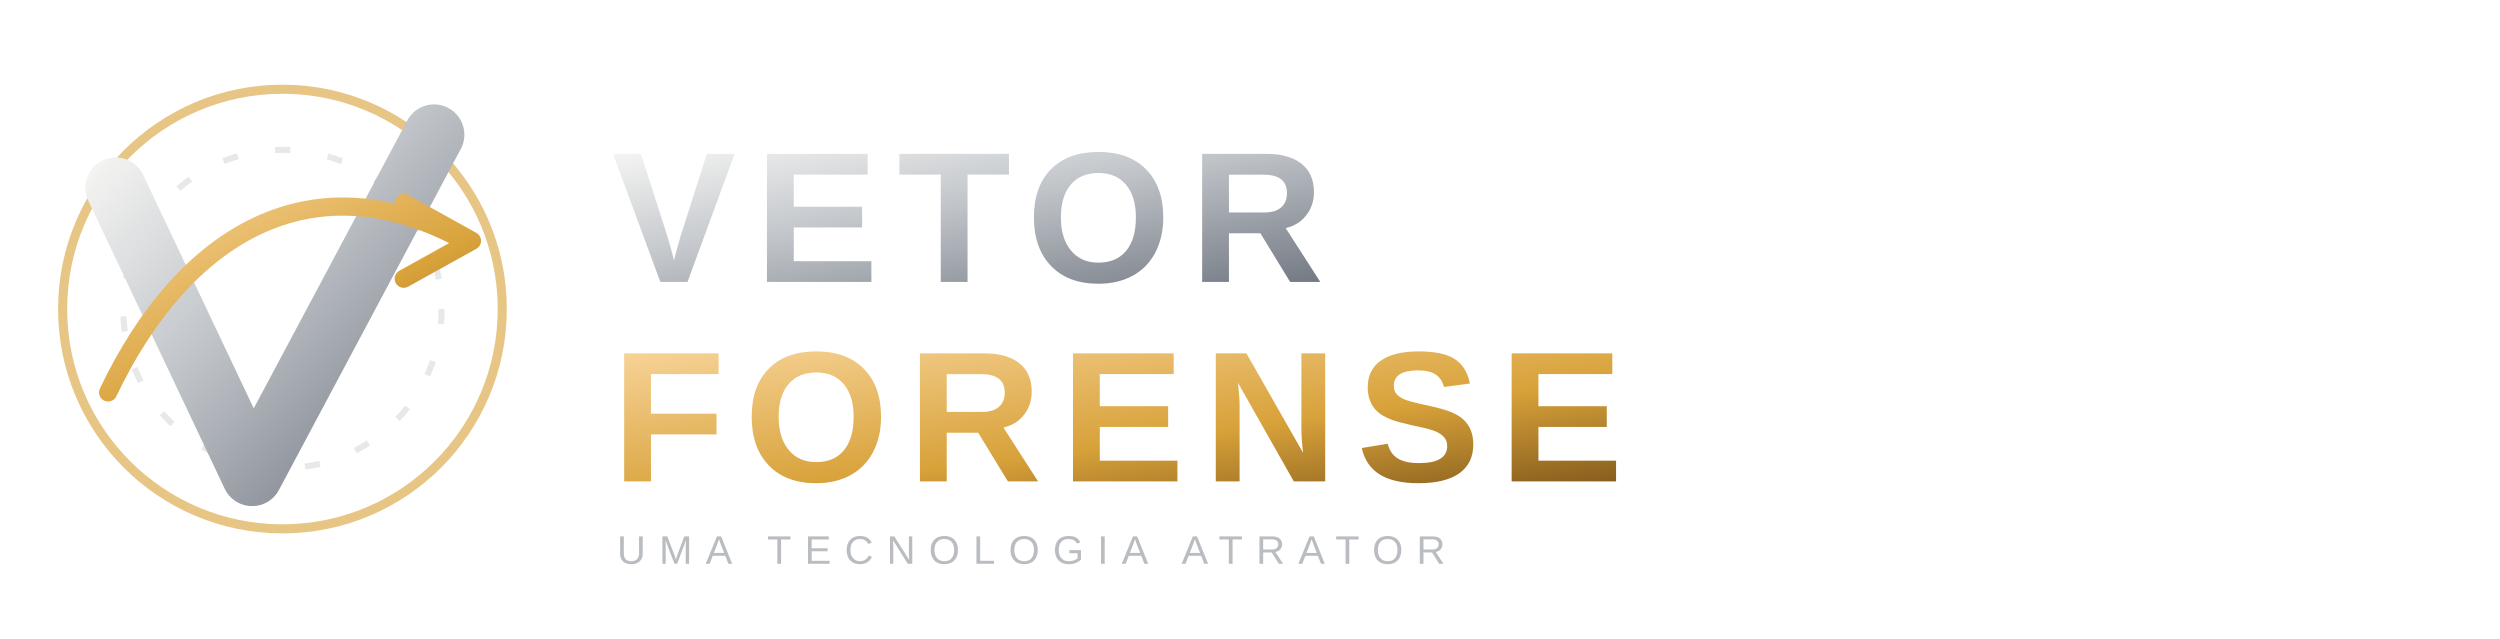
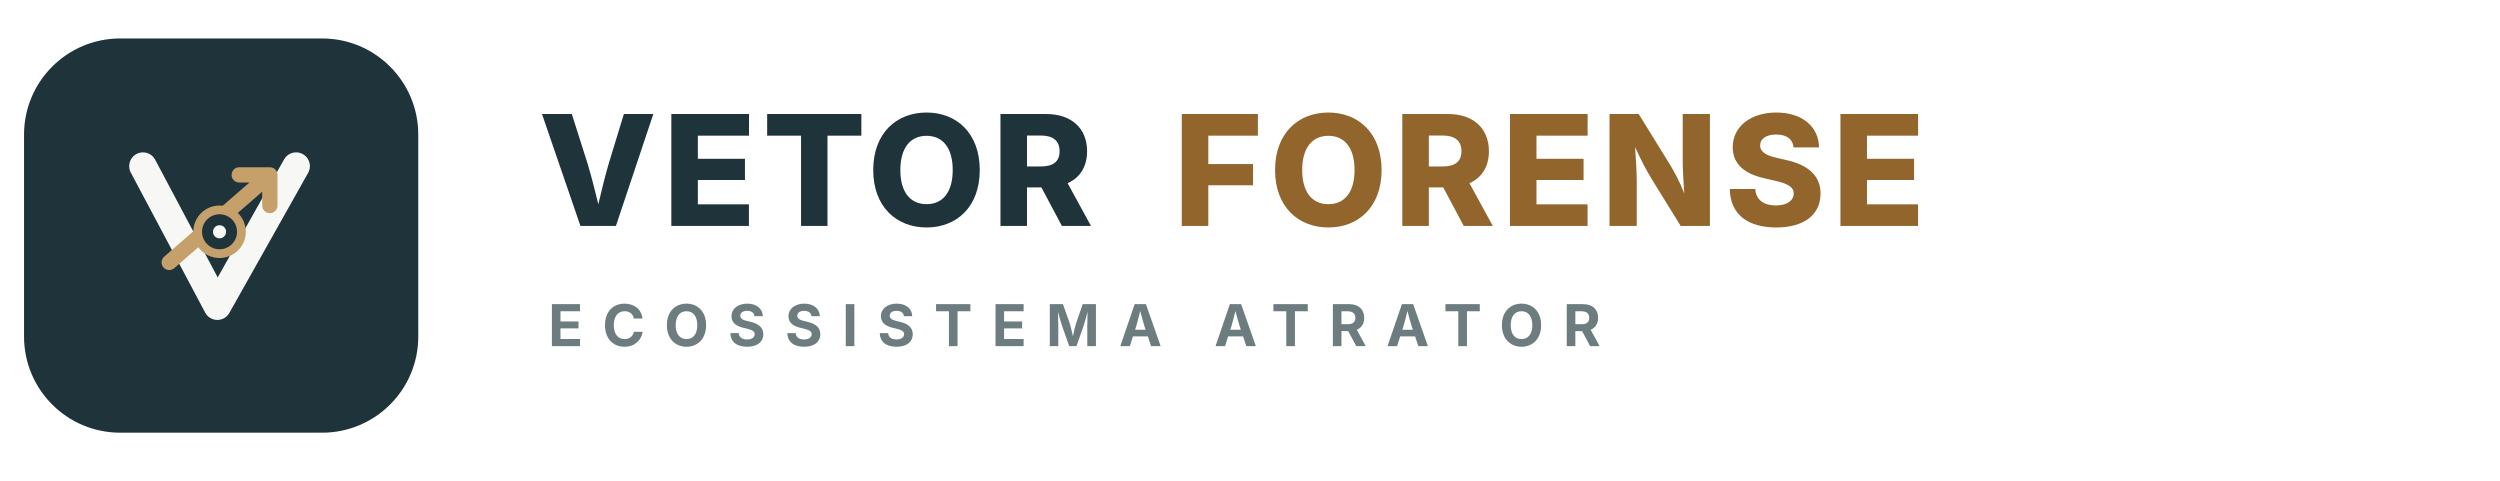
- <svg xmlns="http://www.w3.org/2000/svg" width="940" height="240" viewBox="0 0 940 240" role="img" aria-labelledby="title desc">
-   <defs>
-     <linearGradient id="steel" x1="0" y1="0" x2="1" y2="1">
-       <stop stop-color="#f5f5f3" />
-       <stop offset=".45" stop-color="#c0c4c9" />
-       <stop offset="1" stop-color="#737983" />
-     </linearGradient>
-     <linearGradient id="gold" x1="0" y1="0" x2="1" y2="1">
-       <stop stop-color="#f7d397" />
-       <stop offset=".6" stop-color="#d8a23a" />
-       <stop offset="1" stop-color="#875d1d" />
-     </linearGradient>
-   </defs>
-   <g transform="translate(15 25) scale(2.85)">
-     <circle cx="32" cy="32" r="29" stroke="#d8a23a" stroke-width="1.2" opacity=".62" fill="none" />
-     <circle cx="32" cy="32" r="21" stroke="#aeb2b9" stroke-width=".8" opacity=".3" stroke-dasharray="2 5" fill="none" />
-     <path d="M10 16 28 54 52 9" stroke="url(#steel)" stroke-width="8" stroke-linejoin="round" stroke-linecap="round" fill="none" />
-     <path d="M9 43C19 22 36 12 56 23m-8-5 9 5-9 5" stroke="url(#gold)" stroke-width="2.4" stroke-linecap="round" stroke-linejoin="round" fill="none" />
+ <svg xmlns="http://www.w3.org/2000/svg" viewBox="0 0 520 100" role="img" aria-label="Vetor Forense — Ecossistema ATRATOR">
+   <rect x="5" y="8" width="82" height="82" rx="20" fill="#1E333A" />
+   <g transform="translate(17 20) scale(.91)">
+     <path d="M14 16 31 48 49 16" fill="none" stroke="#F7F8F5" stroke-linecap="round" stroke-linejoin="round" stroke-width="6.3" />
+     <path d="M20 38 43 18m-7 0h7v7" fill="none" stroke="#C5A06A" stroke-linecap="round" stroke-linejoin="round" stroke-width="3.5" />
+     <circle cx="31.5" cy="31" r="5" fill="#1E333A" stroke="#C5A06A" stroke-width="2" />
+     <circle cx="31.5" cy="31" r="1.5" fill="#F7F8F5" />
  </g>
-   <g font-family="Arial,Helvetica,sans-serif" font-weight="800" letter-spacing="7">
-     <text x="230" y="106" fill="url(#steel)" font-size="70">VETOR</text>
-     <text x="230" y="181" fill="url(#gold)" font-size="70">FORENSE</text>
-   </g>
-   <text x="232" y="212" fill="#b9bdc2" font-family="Arial,Helvetica,sans-serif" letter-spacing="5" font-size="15">UMA TECNOLOGIA ATRATOR</text>
+   <text x="112" y="47" font-family="Inter,Arial,sans-serif" font-size="32" font-weight="800" letter-spacing="1.2" fill="#1E333A">VETOR</text>
+   <text x="244" y="47" font-family="Inter,Arial,sans-serif" font-size="32" font-weight="800" letter-spacing="1.2" fill="#91652C">FORENSE</text>
+   <text x="114" y="72" font-family="Inter,Arial,sans-serif" font-size="12" font-weight="700" letter-spacing="4" fill="#6C7C7F">ECOSSISTEMA ATRATOR</text>
</svg>
